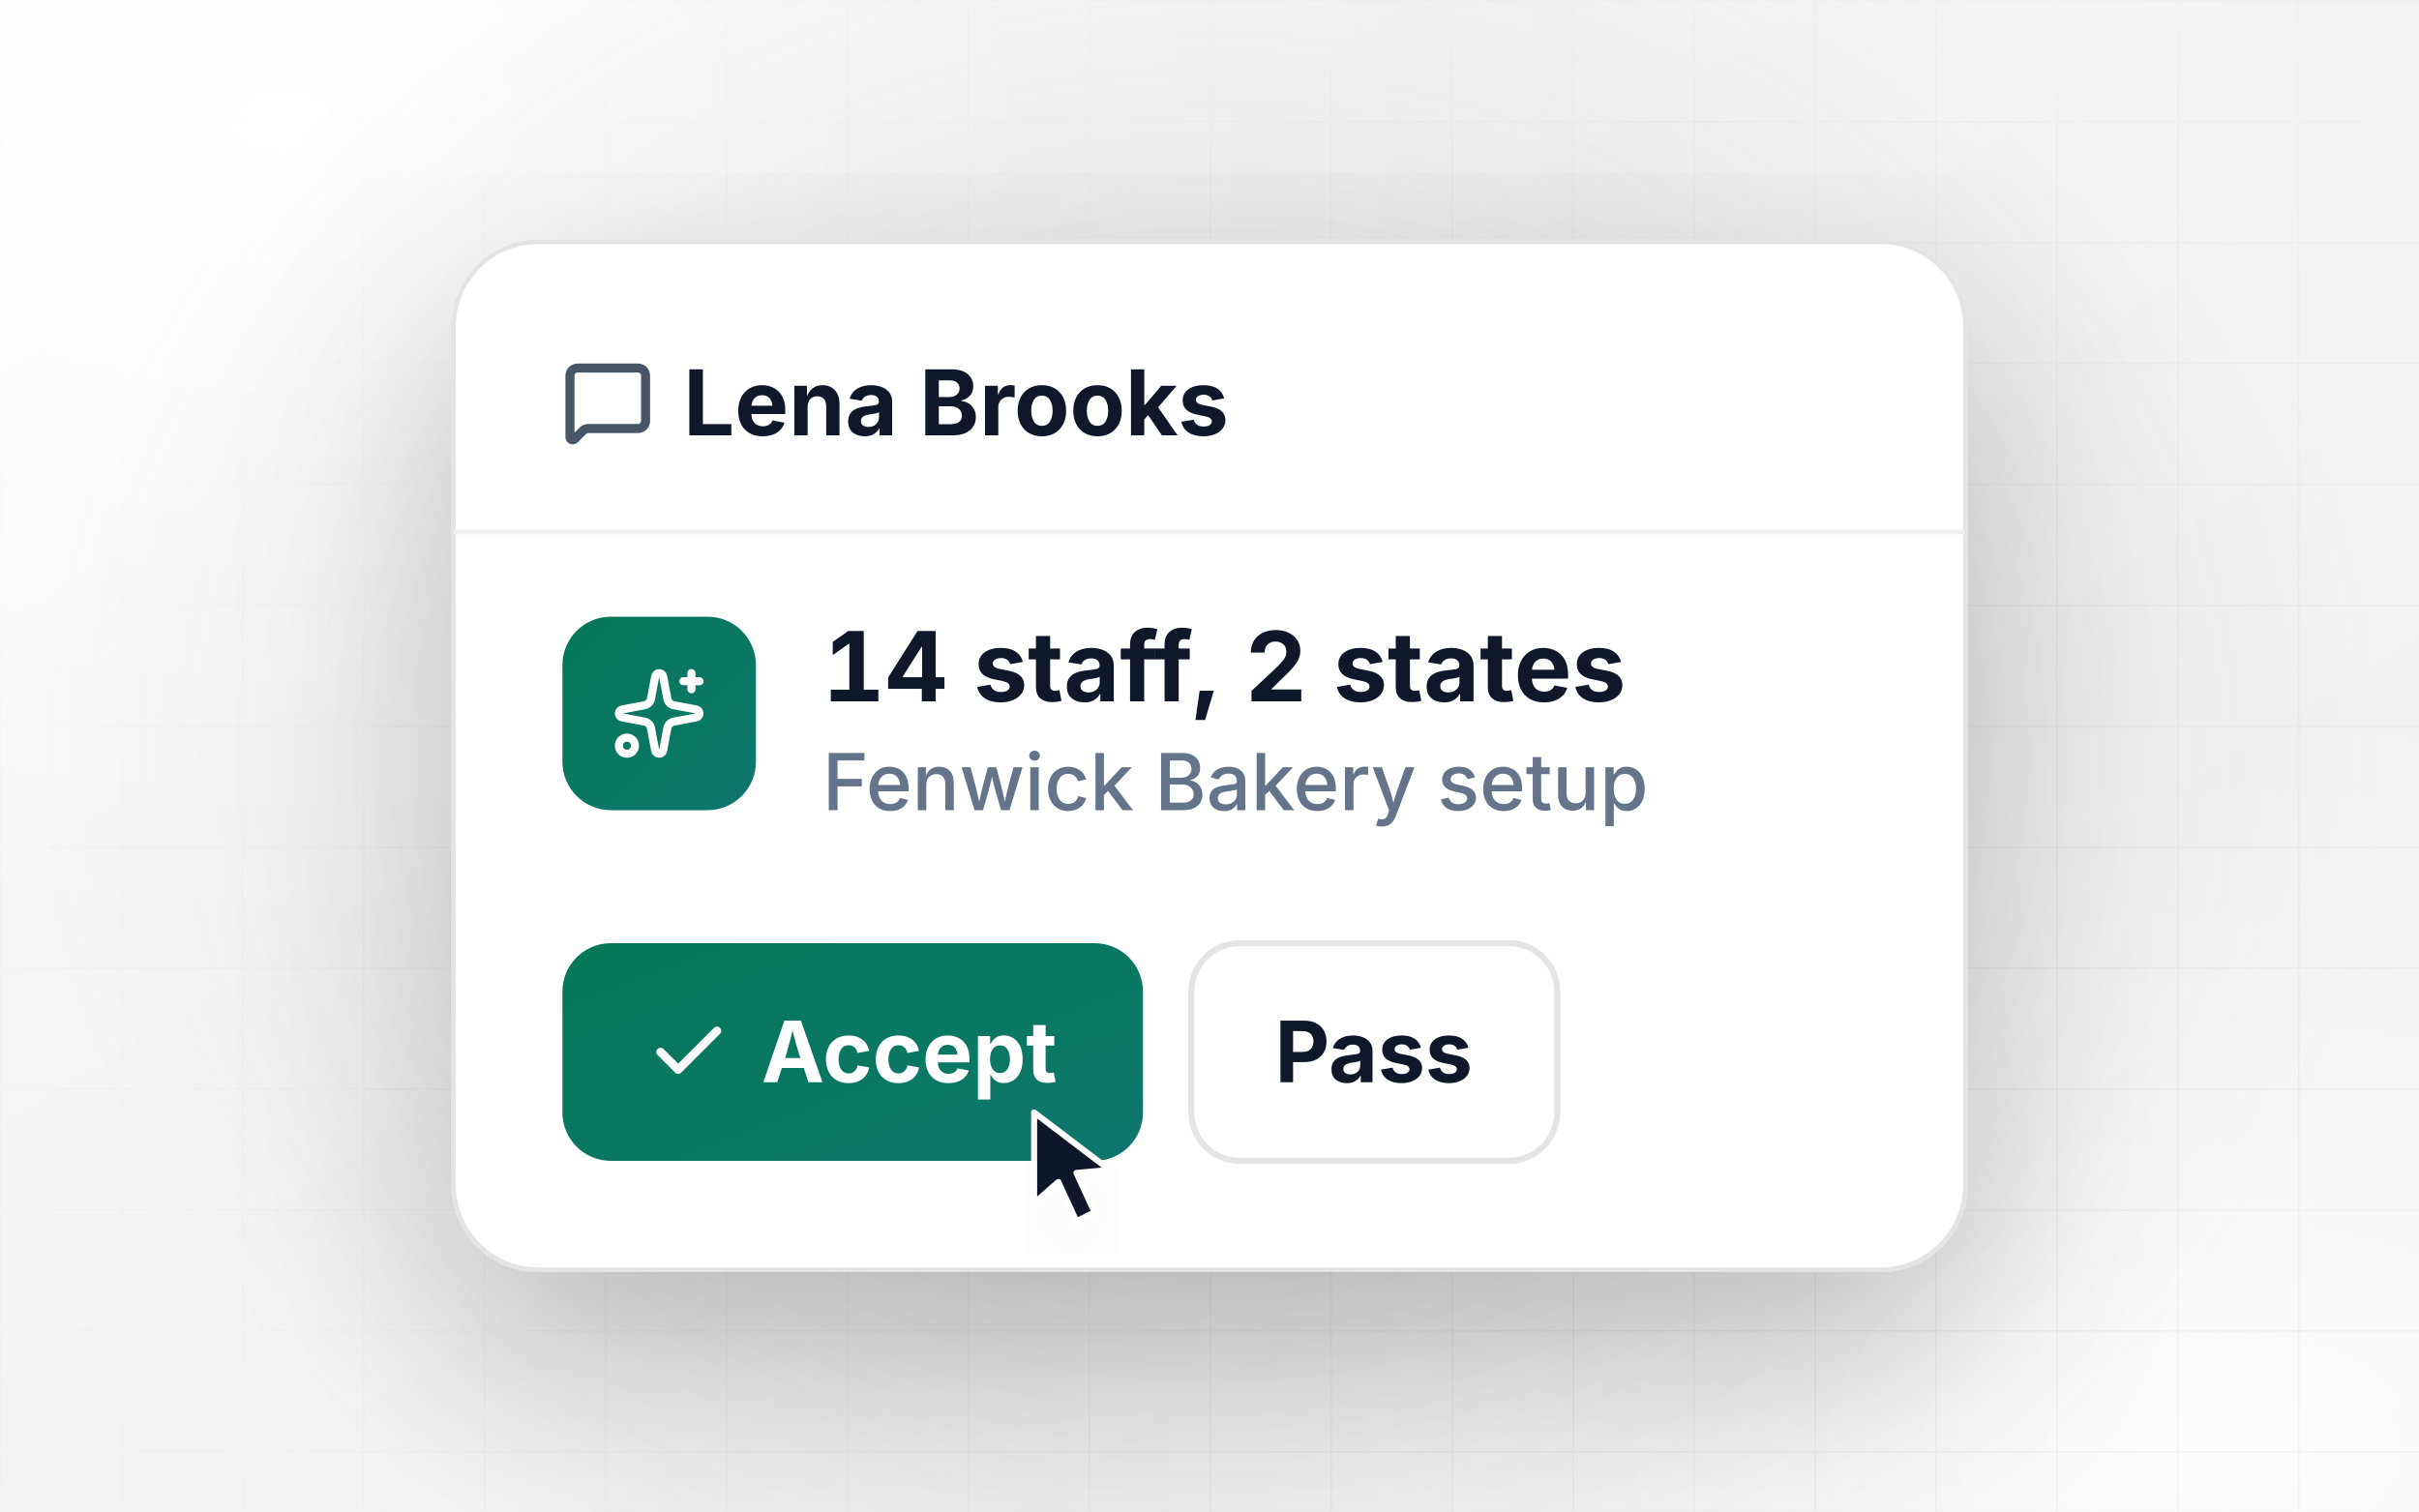
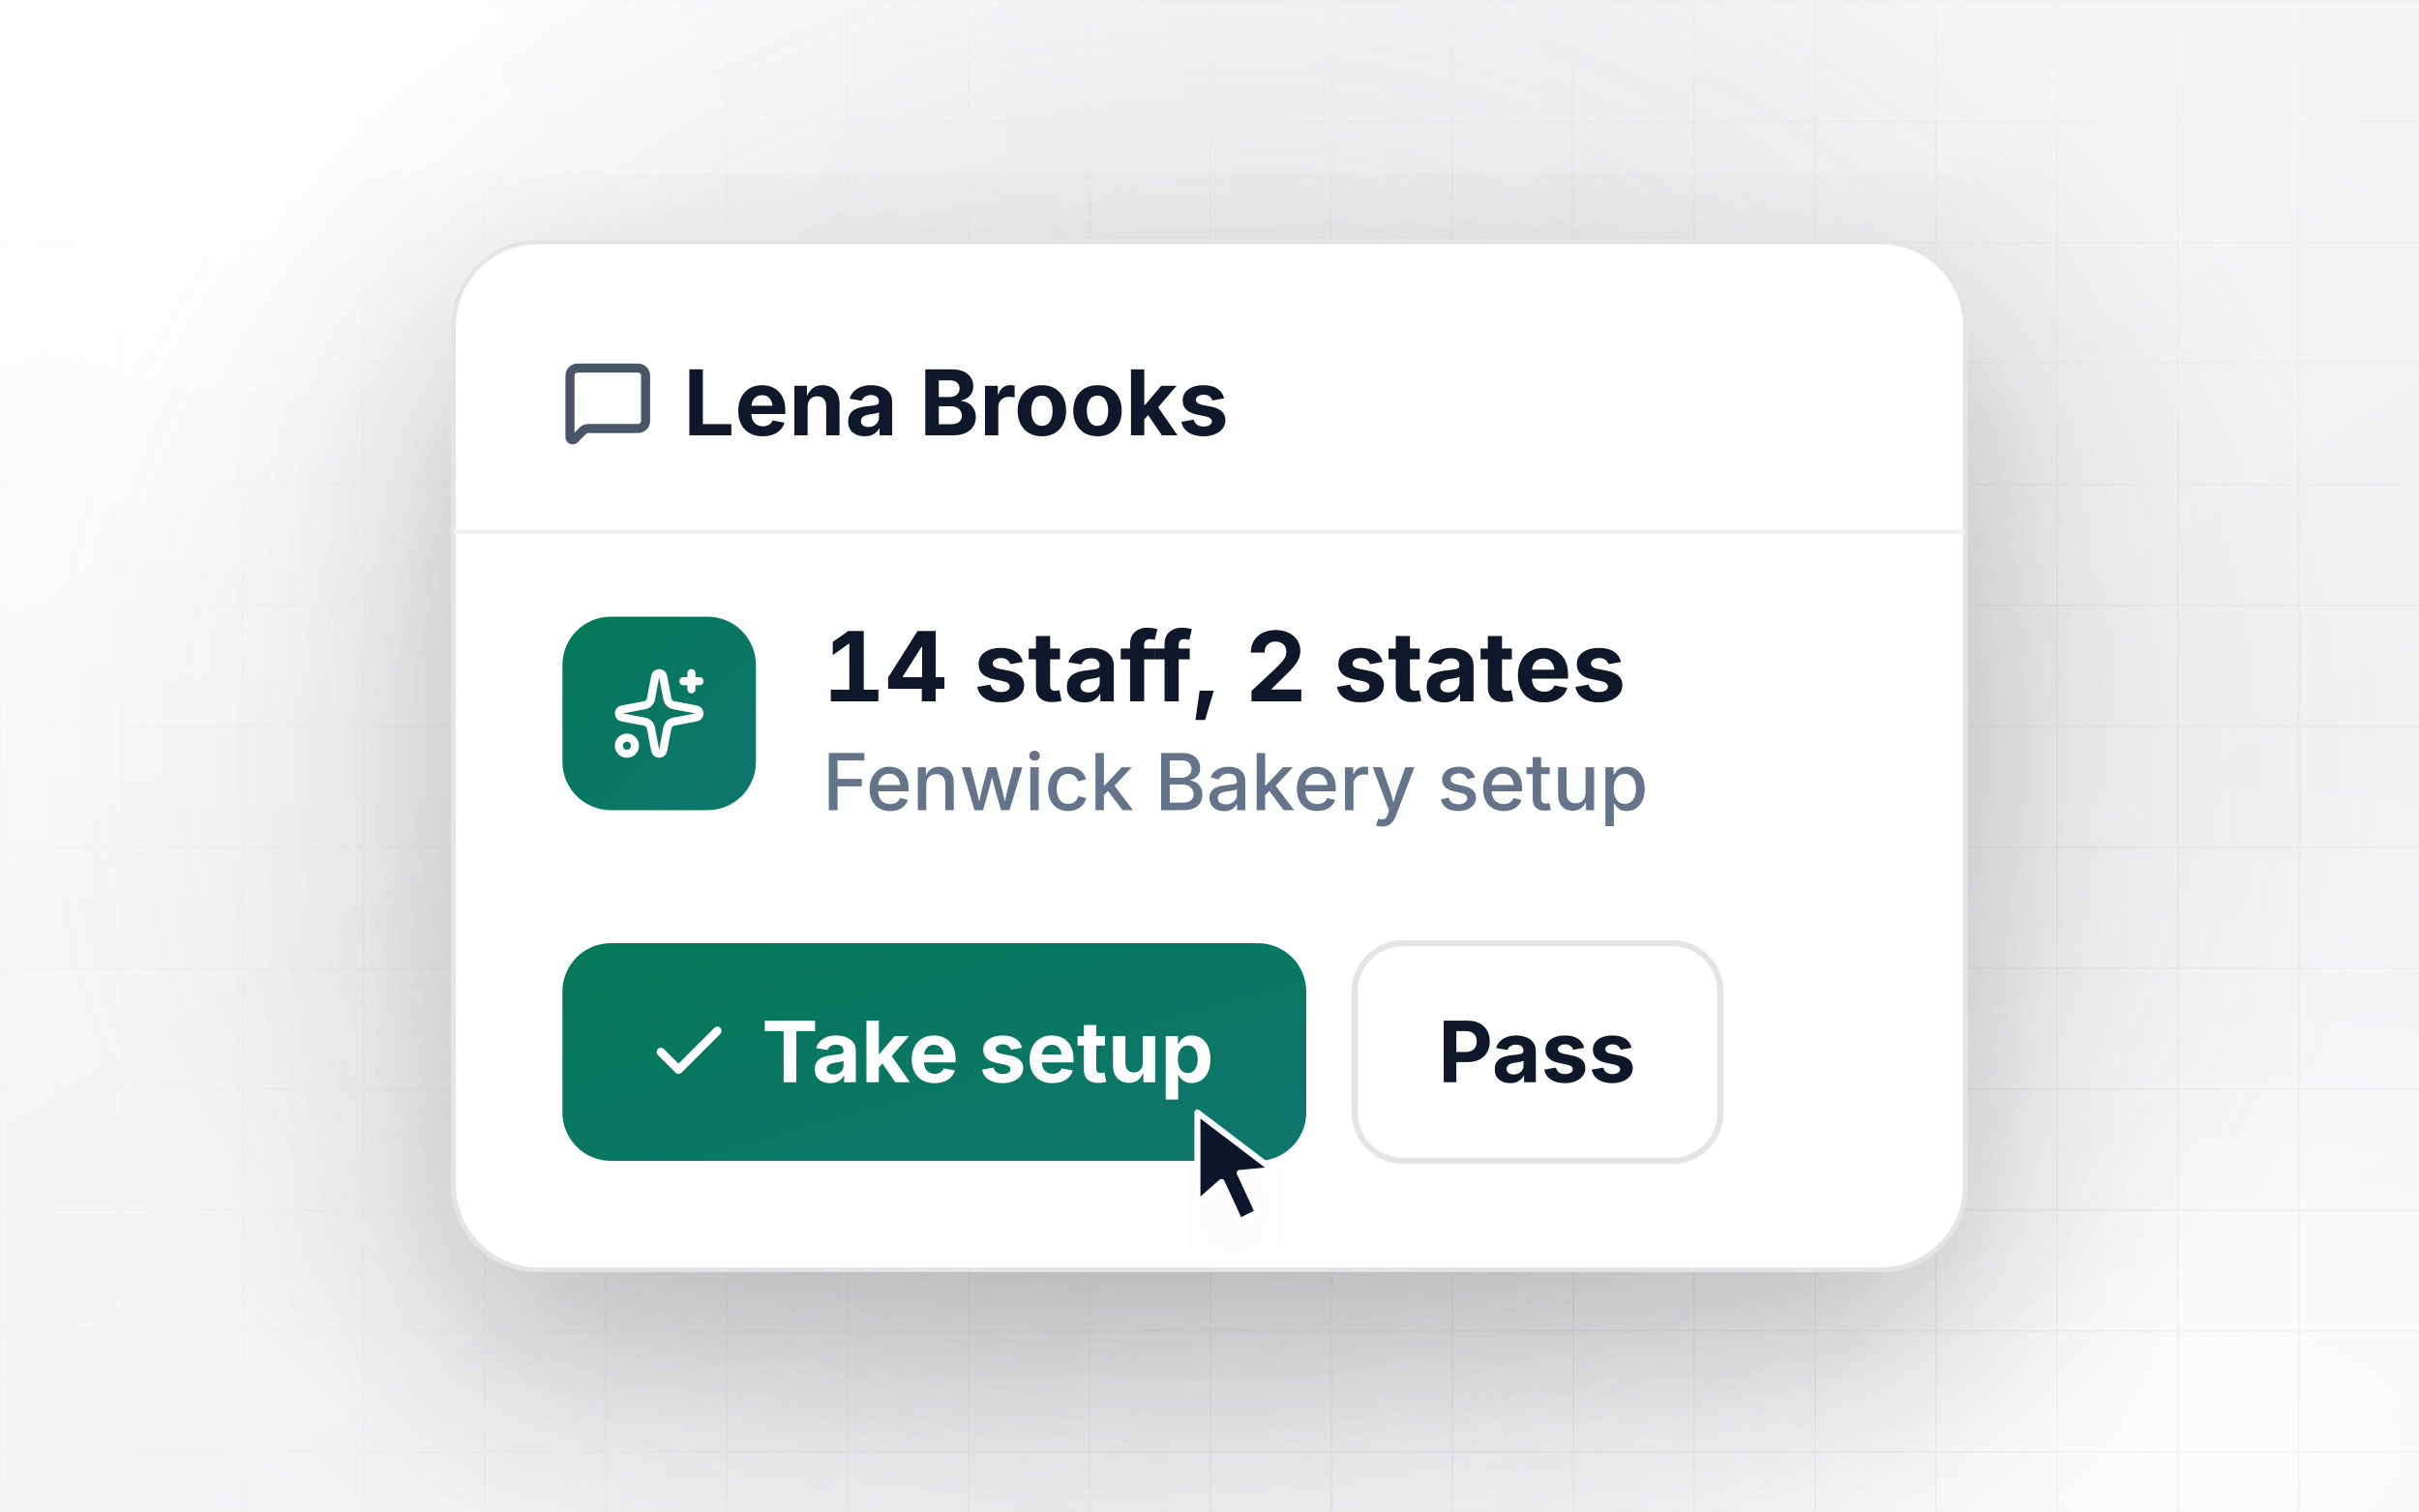
<svg xmlns="http://www.w3.org/2000/svg" xmlns:xlink="http://www.w3.org/1999/xlink" viewBox="0 0 800 500" width="800" height="500" role="img">
  <defs>
    <linearGradient id="bg" x1="0" y1="0" x2="1" y2="1">
      <stop offset="0" stop-color="#FAFAFA" />
      <stop offset="1" stop-color="#EEEEF0" />
    </linearGradient>
    <radialGradient id="glowA" cx="0.12" cy="0.08" r="0.55">
      <stop offset="0" stop-color="#FFFFFF" stop-opacity="0.95" />
      <stop offset="1" stop-color="#FFFFFF" stop-opacity="0" />
    </radialGradient>
    <radialGradient id="glowB" cx="0.92" cy="0.96" r="0.5">
      <stop offset="0" stop-color="#FFFFFF" stop-opacity="0.85" />
      <stop offset="1" stop-color="#FFFFFF" stop-opacity="0" />
    </radialGradient>
    <linearGradient id="gAcc" x1="0" y1="0" x2="1" y2="1">
      <stop offset="0" stop-color="#047857" />
      <stop offset="1" stop-color="#0F766E" />
    </linearGradient>
    <linearGradient id="gStroke" x1="0" y1="0" x2="1" y2="0">
      <stop offset="0" stop-color="#6EE7B7" />
      <stop offset="1" stop-color="#5EEAD4" />
    </linearGradient>
    <pattern id="grid" width="40" height="40" patternUnits="userSpaceOnUse">
      <path d="M40 0H0V40" fill="none" stroke="#52525B" stroke-opacity="0.07" stroke-width="1" />
    </pattern>
    <radialGradient id="fade" cx="0.5" cy="0.45" r="0.65">
      <stop offset="0" stop-color="#fff" stop-opacity="1" />
      <stop offset="1" stop-color="#fff" stop-opacity="0" />
    </radialGradient>
    <mask id="gridMask">
      <rect width="1200" height="800" fill="url(#fade)" />
    </mask>
    <filter id="e1" x="-10%" y="-10%" width="120%" height="140%">
      <feDropShadow dx="0" dy="1" stdDeviation="1.2" flood-color="#0F172A" flood-opacity="0.07" />
      <feDropShadow dx="0" dy="12" stdDeviation="18" flood-color="#18181B" flood-opacity="0.08" />
    </filter>
    <filter id="e2" x="-15%" y="-15%" width="130%" height="160%">
      <feDropShadow dx="0" dy="2" stdDeviation="3" flood-color="#0F172A" flood-opacity="0.10" />
      <feDropShadow dx="0" dy="28" stdDeviation="34" flood-color="#18181B" flood-opacity="0.20" />
    </filter>
    <radialGradient id="spot" cx="0.5" cy="0.5" r="0.5">
      <stop offset="0" stop-color="#71717A" stop-opacity="0.24" />
      <stop offset="1" stop-color="#71717A" stop-opacity="0" />
    </radialGradient>
    <path id="g700_L" d="M135 0V1490H440V253H1083V0Z" />
    <path id="g700_e" d="M633 -22Q462 -22 338.0 48.0Q214 118 147.5 247.0Q81 376 81 553Q81 726 147.5 856.0Q214 986 334.5 1059.0Q455 1132 618 1132Q764 1132 883.0 1070.0Q1002 1008 1072.5 882.0Q1143 756 1143 565V481H378Q383 344 454.0 274.0Q525 204 638 204Q717 204 773.5 237.5Q830 271 854 336L1126 285Q1085 146 956.5 62.0Q828 -22 633 -22ZM380 669H854Q843 778 784.0 842.0Q725 906 621 906Q513 906 451.0 839.5Q389 773 380 669Z" />
    <path id="g700_n" d="M428 647V0H128V1118H411L415 887Q462 1004 548.0 1068.0Q634 1132 763 1132Q937 1132 1042.0 1020.0Q1147 908 1147 711V0H847V659Q847 763 793.5 822.0Q740 881 645 881Q549 881 488.5 819.5Q428 758 428 647Z" />
    <path id="g700_a" d="M440 -22Q280 -22 174.0 62.5Q68 147 68 313Q68 438 128.0 509.0Q188 580 284.0 613.0Q380 646 490 656Q634 670 697.5 685.5Q761 701 761 756V761Q761 832 715.5 871.0Q670 910 586 910Q499 910 446.0 872.5Q393 835 375 781L100 827Q143 972 271.5 1052.0Q400 1132 587 1132Q707 1132 815.5 1094.0Q924 1056 992.5 972.5Q1061 889 1061 753V0H777V155H767Q726 77 645.0 27.5Q564 -22 440 -22ZM525 189Q630 189 696.5 250.0Q763 311 763 400V521Q745 508 704.5 498.5Q664 489 619.0 481.5Q574 474 541 470Q458 458 407.0 423.0Q356 388 356 321Q356 256 403.5 222.5Q451 189 525 189Z" />
    <path id="g700_B" d="M135 0V1490H726Q971 1490 1094.5 1382.0Q1218 1274 1218 1107Q1218 975 1141.5 894.0Q1065 813 950 787V772Q1034 768 1108.5 724.0Q1183 680 1229.5 600.5Q1276 521 1276 411Q1276 293 1218.0 200.0Q1160 107 1046.0 53.5Q932 0 764 0ZM440 251H704Q839 251 900.5 303.0Q962 355 962 440Q962 533 894.5 594.0Q827 655 712 655H440ZM440 864H681Q779 864 844.0 916.0Q909 968 909 1058Q909 1139 851.5 1190.0Q794 1241 687 1241H440Z" />
    <path id="g700_r" d="M128 0V1118H418V923H430Q461 1026 533.5 1079.5Q606 1133 700 1133Q751 1133 797 1123V855Q777 861 738.5 865.5Q700 870 667 870Q563 870 495.5 805.0Q428 740 428 636V0Z" />
    <path id="g700_o" d="M628 -22Q460 -22 337.0 50.5Q214 123 147.5 252.5Q81 382 81 554Q81 727 147.5 857.0Q214 987 337.0 1059.5Q460 1132 628 1132Q796 1132 919.0 1059.5Q1042 987 1108.5 857.0Q1175 727 1175 554Q1175 382 1108.5 252.5Q1042 123 919.0 50.5Q796 -22 628 -22ZM628 214Q748 214 809.0 311.0Q870 408 870 555Q870 703 809.0 799.5Q748 896 628 896Q508 896 447.5 799.5Q387 703 387 555Q387 408 447.5 311.0Q508 214 628 214Z" />
    <path id="g700_k" d="M128 0V1490H428V688H445L811 1118H1158L740 633L1179 0H826L514 456L428 359V0Z" />
    <path id="g700_s" d="M572 -22Q370 -22 238.5 64.0Q107 150 78 306L357 354Q400 198 581 198Q667 198 716.5 230.5Q766 263 766 313Q766 398 622 428L429 468Q107 534 107 785Q107 946 236.0 1039.0Q365 1132 577 1132Q776 1132 894.0 1051.0Q1012 970 1043 834L777 787Q759 844 711.0 880.5Q663 917 581 917Q507 917 457.0 885.5Q407 854 407 804Q407 762 439.5 732.5Q472 703 551 687L752 647Q1072 582 1072 345Q1072 235 1008.0 152.5Q944 70 831.0 24.0Q718 -22 572 -22Z" />
    <path id="g700_one_tf" d="M177 0V247H569V1221H559L218 980V1259L547 1490H874V247H1184V0Z" />
    <path id="g700_four_tf" d="M66 265V506L689 1490H1072V511H1258V265H1072V0H779V265ZM785 511V1154H773L374 523V511Z" />
    <path id="g700_t" d="M683 1118V889H474V327Q474 223 576 223Q593 223 623.5 227.5Q654 232 671 236L714 11Q664 -4 614.5 -10.0Q565 -16 520 -16Q352 -16 263.0 65.5Q174 147 174 301V889H20V1118H174V1384H474V1118Z" />
    <path id="g700_f" d="M750 1118V889H516V0H217V889H20V1118H217V1204Q217 1382 321.0 1471.0Q425 1560 580 1560Q651 1560 709.0 1549.0Q767 1538 795 1529L741 1303Q723 1308 696.5 1313.0Q670 1318 641 1318Q572 1318 544.0 1285.5Q516 1253 516 1194V1118Z" />
    <path id="g700_comma_tf" d="M56 -395 144 225H444L260 -395Z" />
    <path id="g700_two_tf" d="M142 0V220L670 715Q771 814 825.5 887.5Q880 961 880 1051Q880 1151 814.5 1208.5Q749 1266 649 1266Q545 1266 482.5 1204.0Q420 1142 420 1033H128Q128 1178 194.5 1285.5Q261 1393 379.0 1451.5Q497 1510 651 1510Q809 1510 927.0 1453.5Q1045 1397 1110.5 1298.0Q1176 1199 1176 1070Q1176 987 1143.5 906.0Q1111 825 1027.5 724.5Q944 624 791 484L566 262V251H1196V0Z" />
    <path id="g500_F" d="M165 0V1490H1092V1294H393V815H1025V620H393V0Z" />
    <path id="g500_e" d="M630 -23Q465 -23 345.0 48.0Q225 119 160.5 248.0Q96 377 96 551Q96 723 159.5 854.0Q223 985 339.0 1058.5Q455 1132 611 1132Q738 1132 852.5 1075.5Q967 1019 1038.5 895.5Q1110 772 1110 570V492H317Q323 330 409.0 244.5Q495 159 632 159Q724 159 790.5 199.0Q857 239 886 317L1093 268Q1053 137 931.0 57.0Q809 -23 630 -23ZM318 656H892Q880 788 809.5 869.0Q739 950 612 950Q480 950 403.5 863.5Q327 777 318 656Z" />
    <path id="g500_n" d="M368 662V0H148V1118H358L359 903Q411 1021 498.5 1076.5Q586 1132 704 1132Q875 1132 979.5 1024.5Q1084 917 1084 710V0H864V683Q864 804 801.0 872.0Q738 940 628 940Q516 940 442.0 867.5Q368 795 368 662Z" />
    <path id="g500_w" d="M393 0 57 1118H289L412 655Q435 565 461.5 457.5Q488 350 514 219Q540 345 566.0 453.0Q592 561 617 655L740 1118H960L1082 655Q1105 564 1131.0 456.5Q1157 349 1183 221Q1208 348 1234.0 455.0Q1260 562 1284 655L1407 1118H1641L1304 0H1083L945 481Q920 569 896.0 667.5Q872 766 849 867Q825 766 801.0 666.5Q777 567 752 481L614 0Z" />
    <path id="g500_i" d="M148 0V1118H368V0ZM259 1289Q202 1289 161.5 1327.0Q121 1365 121 1419Q121 1474 161.5 1512.0Q202 1550 259 1550Q316 1550 357.0 1512.0Q398 1474 398 1419Q398 1365 357.0 1327.0Q316 1289 259 1289Z" />
    <path id="g500_c" d="M618 -23Q460 -23 343.0 49.0Q226 121 161.0 250.5Q96 380 96 553Q96 727 161.0 857.5Q226 988 343.0 1060.0Q460 1132 618 1132Q792 1132 918.5 1044.5Q1045 957 1086 802L877 752Q854 839 787.5 892.5Q721 946 619 946Q518 946 451.5 893.0Q385 840 352.5 750.5Q320 661 320 553Q320 446 352.5 357.5Q385 269 451.5 216.0Q518 163 619 163Q723 163 791.0 218.5Q859 274 881 365L1089 315Q1048 157 921.0 67.0Q794 -23 618 -23Z" />
    <path id="g500_k" d="M148 0V1490H368V646H388L829 1118H1093L643 636L1124 0H852L475 501L368 394V0Z" />
    <path id="g500_B" d="M165 0V1490H714Q872 1490 976.0 1438.0Q1080 1386 1131.5 1297.5Q1183 1209 1183 1099Q1183 959 1109.0 884.5Q1035 810 931 784V769Q1006 765 1077.0 721.5Q1148 678 1194.5 597.0Q1241 516 1241 402Q1241 287 1187.5 196.0Q1134 105 1022.5 52.5Q911 0 738 0ZM393 196H715Q876 196 945.5 258.0Q1015 320 1015 413Q1015 518 936.5 593.5Q858 669 724 669H393ZM393 845H692Q805 845 882.0 909.0Q959 973 959 1080Q959 1172 894.5 1233.5Q830 1295 698 1295H393Z" />
    <path id="g500_a" d="M461 -25Q354 -25 268.5 14.5Q183 54 133.0 130.0Q83 206 83 316Q83 411 120.0 472.5Q157 534 219.0 569.5Q281 605 357.5 623.0Q434 641 513 650Q661 667 728.0 679.5Q795 692 795 751V757Q795 850 740.5 901.5Q686 953 581 953Q471 953 408.0 905.0Q345 857 322 800L115 854Q153 954 224.0 1015.0Q295 1076 386.5 1104.0Q478 1132 578 1132Q645 1132 721.0 1116.0Q797 1100 864.0 1058.5Q931 1017 973.0 940.0Q1015 863 1015 742V0H802V153H791Q758 87 677.5 31.0Q597 -25 461 -25ZM510 152Q599 152 663.0 187.5Q727 223 761.5 280.0Q796 337 796 403V546Q780 530 727.5 518.5Q675 507 617.0 499.0Q559 491 525 487Q432 474 365.5 436.5Q299 399 299 313Q299 233 358.5 192.5Q418 152 510 152Z" />
    <path id="g500_r" d="M148 0V1118H361V938H373Q403 1029 480.5 1081.5Q558 1134 656 1134Q677 1134 704.5 1132.0Q732 1130 749 1128V918Q737 921 703.0 925.5Q669 930 634 930Q519 930 443.5 859.5Q368 789 368 679V0Z" />
    <path id="g500_y" d="M133 -402 187 -223 212 -229Q297 -252 356.5 -223.5Q416 -195 447 -87L471 -5L46 1118H284L505 483Q530 409 549.0 337.0Q568 265 586 193Q605 265 625.0 337.5Q645 410 671 483L896 1118H1132L646 -155Q595 -289 508.5 -357.5Q422 -426 287 -426Q235 -426 194.5 -418.5Q154 -411 133 -402Z" />
    <path id="g500_s" d="M549 -23Q367 -23 247.5 55.5Q128 134 98 283L305 326Q350 155 551 155Q658 155 720.5 199.5Q783 244 783 306Q783 412 626 447L438 490Q130 559 130 799Q130 899 185.5 974.0Q241 1049 338.5 1090.5Q436 1132 563 1132Q744 1132 847.0 1054.5Q950 977 986 853L789 810Q768 869 716.0 913.5Q664 958 565 958Q474 958 413.0 917.0Q352 876 352 813Q352 757 392.5 722.5Q433 688 525 667L705 627Q1010 558 1010 325Q1010 223 951.5 144.5Q893 66 789.0 21.5Q685 -23 549 -23Z" />
    <path id="g500_t" d="M626 1118V939H403V302Q403 235 431.5 203.5Q460 172 525 172Q543 172 570.5 176.0Q598 180 618 184L657 8Q622 -4 581.5 -9.5Q541 -15 503 -15Q351 -15 267.0 63.5Q183 142 183 284V939H20V1118H183V1384H403V1118Z" />
    <path id="g500_u" d="M529 -14Q358 -14 253.0 93.5Q148 201 148 408V1118H368V435Q368 314 431.5 246.0Q495 178 604 178Q716 178 790.0 250.5Q864 323 864 456V1118H1085V0H874L873 217Q820 95 732.5 40.5Q645 -14 529 -14Z" />
    <path id="g500_p" d="M148 -418V1118H362V936H380Q399 970 434.5 1016.5Q470 1063 534.0 1097.5Q598 1132 703 1132Q837 1132 942.5 1064.0Q1048 996 1109.0 867.0Q1170 738 1170 556Q1170 376 1110.0 246.0Q1050 116 944.5 47.0Q839 -22 703 -22Q601 -22 537.0 12.5Q473 47 436.5 93.0Q400 139 380 175H368V-418ZM654 165Q750 165 814.5 217.0Q879 269 912.0 358.0Q945 447 945 558Q945 668 912.5 755.5Q880 843 815.5 894.0Q751 945 654 945Q512 945 438.0 838.5Q364 732 364 558Q364 383 439.0 274.0Q514 165 654 165Z" />
-     <path id="g700_A" d="M49 0 558 1490H958L1480 0H1141L1026 346H497L386 0ZM573 585H947L902 719Q866 833 830.0 966.0Q794 1099 755 1251Q718 1097 684.0 964.0Q650 831 616 719Z" />
-     <path id="g700_c" d="M628 -22Q459 -22 336.5 50.5Q214 123 147.5 252.5Q81 382 81 554Q81 727 147.5 857.0Q214 987 336.5 1059.5Q459 1132 628 1132Q827 1132 960.0 1032.5Q1093 933 1125 760L846 708Q827 795 772.5 845.5Q718 896 631 896Q511 896 449.0 801.5Q387 707 387 555Q387 405 449.0 309.5Q511 214 631 214Q718 214 774.0 266.5Q830 319 848 409L1127 358Q1095 181 962.0 79.5Q829 -22 628 -22Z" />
+     <path id="g700_T" d="M75 1237V1490H1292V1237H837V0H531V1237Z" />
+     <path id="g700_u" d="M513 -14Q339 -14 233.5 98.0Q128 210 128 407V1118H428V459Q428 355 482.0 296.0Q536 237 630 237Q726 237 786.5 298.5Q847 360 847 471V1118H1148V0H864L860 232Q813 113 726.5 49.5Q640 -14 513 -14Z" />
    <path id="g700_p" d="M128 -418V1118H423V930H437Q457 974 495.5 1021.0Q534 1068 597.5 1100.0Q661 1132 756 1132Q880 1132 983.0 1068.0Q1086 1004 1147.5 876.0Q1209 748 1209 557Q1209 371 1149.0 242.5Q1089 114 986.0 47.5Q883 -19 754 -19Q663 -19 600.0 12.0Q537 43 497.5 88.5Q458 134 437 179H428V-418ZM662 222Q779 222 840.5 316.0Q902 410 902 558Q902 705 841.0 798.5Q780 892 662 892Q546 892 483.5 801.0Q421 710 421 558Q421 406 484.0 314.0Q547 222 662 222Z" />
    <path id="g700_P" d="M135 0V1490H716Q886 1490 1005.0 1425.5Q1124 1361 1186.5 1247.5Q1249 1134 1249 987Q1249 839 1185.5 726.5Q1122 614 1001.0 550.5Q880 487 709 487H440V0ZM440 733H660Q800 733 867.0 804.0Q934 875 934 987Q934 1100 867.0 1169.0Q800 1238 659 1238H440Z" />
  </defs>
  <style>
.pulse{transform-box:fill-box;transform-origin:center;animation:pulse 2.4s cubic-bezier(.2,.7,.3,1) infinite}
@keyframes pulse{0%{transform:scale(1);opacity:.30}75%{transform:scale(2.1);opacity:0}100%{transform:scale(2.1);opacity:0}}
.caret{animation:blink 1.1s steps(1) infinite}
@keyframes blink{0%,55%{opacity:1}56%,100%{opacity:0}}
.press{transform-box:fill-box;transform-origin:0 0;animation:press 3.2s ease-in-out infinite}
@keyframes press{0%,58%,100%{transform:translate(0,0) scale(1)}66%{transform:translate(1.5px,2px) scale(.9)}74%{transform:translate(0,0) scale(1)}}
.ripple{transform-box:fill-box;transform-origin:center;opacity:0;animation:ripple 3.2s ease-out infinite}
@keyframes ripple{0%,62%{opacity:0;transform:scale(.4)}68%{opacity:.5}100%{opacity:0;transform:scale(2.4)}}
.sweep{animation:sweep 4.8s cubic-bezier(.45,0,.2,1) infinite}
@keyframes sweep{0%{transform:translateY(-470px);opacity:0}8%{opacity:1}72%{transform:translateY(0);opacity:1}100%{transform:translateY(0);opacity:1}}
.ring{transform-box:fill-box;transform-origin:50% 12%;animation:ring 4s ease-in-out infinite}
@keyframes ring{0%,70%,100%{transform:rotate(0)}74%{transform:rotate(14deg)}78%{transform:rotate(-12deg)}82%{transform:rotate(8deg)}86%{transform:rotate(-4deg)}90%{transform:rotate(0)}}
.glow{animation:glow 2.6s ease-in-out infinite}
@keyframes glow{0%,100%{opacity:1}50%{opacity:.45}}
.float{animation:float 6s ease-in-out infinite}
@keyframes float{0%,100%{transform:translateY(0)}50%{transform:translateY(-6px)}}
@media (prefers-reduced-motion: reduce){*{animation:none!important}}
</style>
  <rect width="800" height="500" fill="url(#bg)" />
  <rect width="800" height="500" fill="url(#glowA)" />
  <rect width="800" height="500" fill="url(#glowB)" />
  <rect width="800" height="500" fill="url(#grid)" mask="url(#gridMask)" />
  <ellipse cx="400.0" cy="250.0" rx="390.0" ry="323.0" fill="url(#spot)" />
  <rect x="150" y="80" width="500" height="340" rx="28" fill="#fff" stroke="#E4E4E7" stroke-width="1.5" filter="url(#e2)" />
  <g transform="translate(186 118) scale(1.25)" fill="none" stroke="#475569" stroke-width="2.4" stroke-linecap="round" stroke-linejoin="round">
    <path d="M22 17a2 2 0 0 1-2 2H6.828a2 2 0 0 0-1.414.586l-2.202 2.202A.71.71 0 0 1 2 21.286V5a2 2 0 0 1 2-2h16a2 2 0 0 1 2 2z" />
  </g>
  <g>
    <use href="#g700_L" xlink:href="#g700_L" transform="translate(226.00 144.00) scale(0.01465 -0.01465)" fill="#0F172A" />
    <use href="#g700_e" xlink:href="#g700_e" transform="translate(242.96 144.00) scale(0.01465 -0.01465)" fill="#0F172A" />
    <use href="#g700_n" xlink:href="#g700_n" transform="translate(260.83 144.00) scale(0.01465 -0.01465)" fill="#0F172A" />
    <use href="#g700_a" xlink:href="#g700_a" transform="translate(279.51 144.00) scale(0.01465 -0.01465)" fill="#0F172A" />
    <use href="#g700_B" xlink:href="#g700_B" transform="translate(304.03 144.00) scale(0.01465 -0.01465)" fill="#0F172A" />
    <use href="#g700_r" xlink:href="#g700_r" transform="translate(323.88 144.00) scale(0.01465 -0.01465)" fill="#0F172A" />
    <use href="#g700_o" xlink:href="#g700_o" transform="translate(335.37 144.00) scale(0.01465 -0.01465)" fill="#0F172A" />
    <use href="#g700_o" xlink:href="#g700_o" transform="translate(353.76 144.00) scale(0.01465 -0.01465)" fill="#0F172A" />
    <use href="#g700_k" xlink:href="#g700_k" transform="translate(372.16 144.00) scale(0.01465 -0.01465)" fill="#0F172A" />
    <use href="#g700_s" xlink:href="#g700_s" transform="translate(389.56 144.00) scale(0.01465 -0.01465)" fill="#0F172A" />
  </g>
  <line x1="150" y1="176" x2="650" y2="176" stroke="#EFEFF1" stroke-width="1.5" />
  <rect x="186" y="204" width="64" height="64" rx="16" fill="url(#gAcc)" />
  <g transform="translate(202 220) scale(1.3333)" fill="none" stroke="#fff" stroke-width="2" stroke-linecap="round" stroke-linejoin="round">
    <path d="M11.017 2.814a1 1 0 0 1 1.966 0l1.051 5.558a2 2 0 0 0 1.594 1.594l5.558 1.051a1 1 0 0 1 0 1.966l-5.558 1.051a2 2 0 0 0-1.594 1.594l-1.051 5.558a1 1 0 0 1-1.966 0l-1.051-5.558a2 2 0 0 0-1.594-1.594l-5.558-1.051a1 1 0 0 1 0-1.966l5.558-1.051a2 2 0 0 0 1.594-1.594z" />
    <path d="M20 2v4" />
    <path d="M22 4h-4" />
    <circle cx="4" cy="20" r="2" />
  </g>
  <g>
    <use href="#g700_one_tf" xlink:href="#g700_one_tf" transform="translate(272.00 232.00) scale(0.01562 -0.01562)" fill="#0F172A" />
    <use href="#g700_four_tf" xlink:href="#g700_four_tf" transform="translate(292.69 232.00) scale(0.01562 -0.01562)" fill="#0F172A" />
    <use href="#g700_s" xlink:href="#g700_s" transform="translate(321.97 232.00) scale(0.01562 -0.01562)" fill="#0F172A" />
    <use href="#g700_t" xlink:href="#g700_t" transform="translate(339.89 232.00) scale(0.01562 -0.01562)" fill="#0F172A" />
    <use href="#g700_a" xlink:href="#g700_a" transform="translate(351.77 232.00) scale(0.01562 -0.01562)" fill="#0F172A" />
    <use href="#g700_f" xlink:href="#g700_f" transform="translate(370.34 232.00) scale(0.01562 -0.01562)" fill="#0F172A" />
    <use href="#g700_f" xlink:href="#g700_f" transform="translate(381.75 232.00) scale(0.01562 -0.01562)" fill="#0F172A" />
    <use href="#g700_comma_tf" xlink:href="#g700_comma_tf" transform="translate(394.48 232.00) scale(0.01562 -0.01562)" fill="#0F172A" />
    <use href="#g700_two_tf" xlink:href="#g700_two_tf" transform="translate(411.67 232.00) scale(0.01562 -0.01562)" fill="#0F172A" />
    <use href="#g700_s" xlink:href="#g700_s" transform="translate(440.95 232.00) scale(0.01562 -0.01562)" fill="#0F172A" />
    <use href="#g700_t" xlink:href="#g700_t" transform="translate(458.88 232.00) scale(0.01562 -0.01562)" fill="#0F172A" />
    <use href="#g700_a" xlink:href="#g700_a" transform="translate(470.75 232.00) scale(0.01562 -0.01562)" fill="#0F172A" />
    <use href="#g700_t" xlink:href="#g700_t" transform="translate(489.33 232.00) scale(0.01562 -0.01562)" fill="#0F172A" />
    <use href="#g700_e" xlink:href="#g700_e" transform="translate(500.73 232.00) scale(0.01562 -0.01562)" fill="#0F172A" />
    <use href="#g700_s" xlink:href="#g700_s" transform="translate(519.80 232.00) scale(0.01562 -0.01562)" fill="#0F172A" />
  </g>
  <g>
    <use href="#g500_F" xlink:href="#g500_F" transform="translate(272.00 268.00) scale(0.0127 -0.0127)" fill="#64748B" />
    <use href="#g500_e" xlink:href="#g500_e" transform="translate(286.38 268.00) scale(0.0127 -0.0127)" fill="#64748B" />
    <use href="#g500_n" xlink:href="#g500_n" transform="translate(301.66 268.00) scale(0.0127 -0.0127)" fill="#64748B" />
    <use href="#g500_w" xlink:href="#g500_w" transform="translate(317.30 268.00) scale(0.0127 -0.0127)" fill="#64748B" />
    <use href="#g500_i" xlink:href="#g500_i" transform="translate(338.85 268.00) scale(0.0127 -0.0127)" fill="#64748B" />
    <use href="#g500_c" xlink:href="#g500_c" transform="translate(345.40 268.00) scale(0.0127 -0.0127)" fill="#64748B" />
    <use href="#g500_k" xlink:href="#g500_k" transform="translate(360.41 268.00) scale(0.0127 -0.0127)" fill="#64748B" />
    <use href="#g500_B" xlink:href="#g500_B" transform="translate(381.88 268.00) scale(0.0127 -0.0127)" fill="#64748B" />
    <use href="#g500_a" xlink:href="#g500_a" transform="translate(398.95 268.00) scale(0.0127 -0.0127)" fill="#64748B" />
    <use href="#g500_k" xlink:href="#g500_k" transform="translate(413.72 268.00) scale(0.0127 -0.0127)" fill="#64748B" />
    <use href="#g500_e" xlink:href="#g500_e" transform="translate(427.67 268.00) scale(0.0127 -0.0127)" fill="#64748B" />
    <use href="#g500_r" xlink:href="#g500_r" transform="translate(442.94 268.00) scale(0.0127 -0.0127)" fill="#64748B" />
    <use href="#g500_y" xlink:href="#g500_y" transform="translate(453.40 268.00) scale(0.0127 -0.0127)" fill="#64748B" />
    <use href="#g500_s" xlink:href="#g500_s" transform="translate(475.29 268.00) scale(0.0127 -0.0127)" fill="#64748B" />
    <use href="#g500_e" xlink:href="#g500_e" transform="translate(489.29 268.00) scale(0.0127 -0.0127)" fill="#64748B" />
    <use href="#g500_t" xlink:href="#g500_t" transform="translate(504.57 268.00) scale(0.0127 -0.0127)" fill="#64748B" />
    <use href="#g500_u" xlink:href="#g500_u" transform="translate(513.41 268.00) scale(0.0127 -0.0127)" fill="#64748B" />
    <use href="#g500_p" xlink:href="#g500_p" transform="translate(529.05 268.00) scale(0.0127 -0.0127)" fill="#64748B" />
  </g>
-   <rect x="186" y="312" width="192" height="72" rx="16" fill="url(#gAcc)" />
-   <g transform="translate(213.7812 334.0) scale(1.1667)" fill="none" stroke="#fff" stroke-width="2.4" stroke-linecap="round" stroke-linejoin="round">
+   <rect x="186" y="312" width="246" height="72" rx="16" fill="url(#gAcc)" />
+   <g transform="translate(213.9023 334.0) scale(1.1667)" fill="none" stroke="#fff" stroke-width="2.4" stroke-linecap="round" stroke-linejoin="round">
    <path d="M20 6 9 17l-5-5" />
  </g>
  <g>
-     <use href="#g700_A" xlink:href="#g700_A" transform="translate(251.78 358.00) scale(0.01367 -0.01367)" fill="#fff" />
-     <use href="#g700_c" xlink:href="#g700_c" transform="translate(272.04 358.00) scale(0.01367 -0.01367)" fill="#fff" />
-     <use href="#g700_c" xlink:href="#g700_c" transform="translate(288.52 358.00) scale(0.01367 -0.01367)" fill="#fff" />
-     <use href="#g700_e" xlink:href="#g700_e" transform="translate(304.99 358.00) scale(0.01367 -0.01367)" fill="#fff" />
-     <use href="#g700_p" xlink:href="#g700_p" transform="translate(321.67 358.00) scale(0.01367 -0.01367)" fill="#fff" />
-     <use href="#g700_t" xlink:href="#g700_t" transform="translate(339.32 358.00) scale(0.01367 -0.01367)" fill="#fff" />
+     <use href="#g700_T" xlink:href="#g700_T" transform="translate(251.90 358.00) scale(0.01367 -0.01367)" fill="#fff" />
+     <use href="#g700_a" xlink:href="#g700_a" transform="translate(268.54 358.00) scale(0.01367 -0.01367)" fill="#fff" />
+     <use href="#g700_k" xlink:href="#g700_k" transform="translate(284.80 358.00) scale(0.01367 -0.01367)" fill="#fff" />
+     <use href="#g700_e" xlink:href="#g700_e" transform="translate(300.41 358.00) scale(0.01367 -0.01367)" fill="#fff" />
+     <use href="#g700_s" xlink:href="#g700_s" transform="translate(323.72 358.00) scale(0.01367 -0.01367)" fill="#fff" />
+     <use href="#g700_e" xlink:href="#g700_e" transform="translate(339.40 358.00) scale(0.01367 -0.01367)" fill="#fff" />
+     <use href="#g700_t" xlink:href="#g700_t" transform="translate(356.08 358.00) scale(0.01367 -0.01367)" fill="#fff" />
+     <use href="#g700_u" xlink:href="#g700_u" transform="translate(366.34 358.00) scale(0.01367 -0.01367)" fill="#fff" />
+     <use href="#g700_p" xlink:href="#g700_p" transform="translate(383.77 358.00) scale(0.01367 -0.01367)" fill="#fff" />
  </g>
-   <rect x="394" y="312" width="121" height="72" rx="16" fill="#fff" stroke="#E4E4E7" stroke-width="2" />
+   <rect x="448" y="312" width="121" height="72" rx="16" fill="#fff" stroke="#E4E4E7" stroke-width="2" />
  <g>
-     <use href="#g700_P" xlink:href="#g700_P" transform="translate(421.62 358.00) scale(0.01367 -0.01367)" fill="#0F172A" />
-     <use href="#g700_a" xlink:href="#g700_a" transform="translate(439.41 358.00) scale(0.01367 -0.01367)" fill="#0F172A" />
-     <use href="#g700_s" xlink:href="#g700_s" transform="translate(455.66 358.00) scale(0.01367 -0.01367)" fill="#0F172A" />
-     <use href="#g700_s" xlink:href="#g700_s" transform="translate(471.34 358.00) scale(0.01367 -0.01367)" fill="#0F172A" />
+     <use href="#g700_P" xlink:href="#g700_P" transform="translate(475.62 358.00) scale(0.01367 -0.01367)" fill="#0F172A" />
+     <use href="#g700_a" xlink:href="#g700_a" transform="translate(493.41 358.00) scale(0.01367 -0.01367)" fill="#0F172A" />
+     <use href="#g700_s" xlink:href="#g700_s" transform="translate(509.66 358.00) scale(0.01367 -0.01367)" fill="#0F172A" />
+     <use href="#g700_s" xlink:href="#g700_s" transform="translate(525.34 358.00) scale(0.01367 -0.01367)" fill="#0F172A" />
  </g>
-   <circle class="ripple" cx="342" cy="368" r="14" fill="#047857" />
+   <circle class="ripple" cx="396" cy="368" r="14" fill="#047857" />
  <g class="press">
    <g filter="url(#e1)">
-       <path d="M342 368 l0 30 l8 -7 l6 13 l6 -3 l-6 -13 l11 -1 z" fill="#0F172A" stroke="#fff" stroke-width="2" stroke-linejoin="round" />
+       <path d="M396 368 l0 30 l8 -7 l6 13 l6 -3 l-6 -13 l11 -1 z" fill="#0F172A" stroke="#fff" stroke-width="2" stroke-linejoin="round" />
    </g>
  </g>
</svg>
